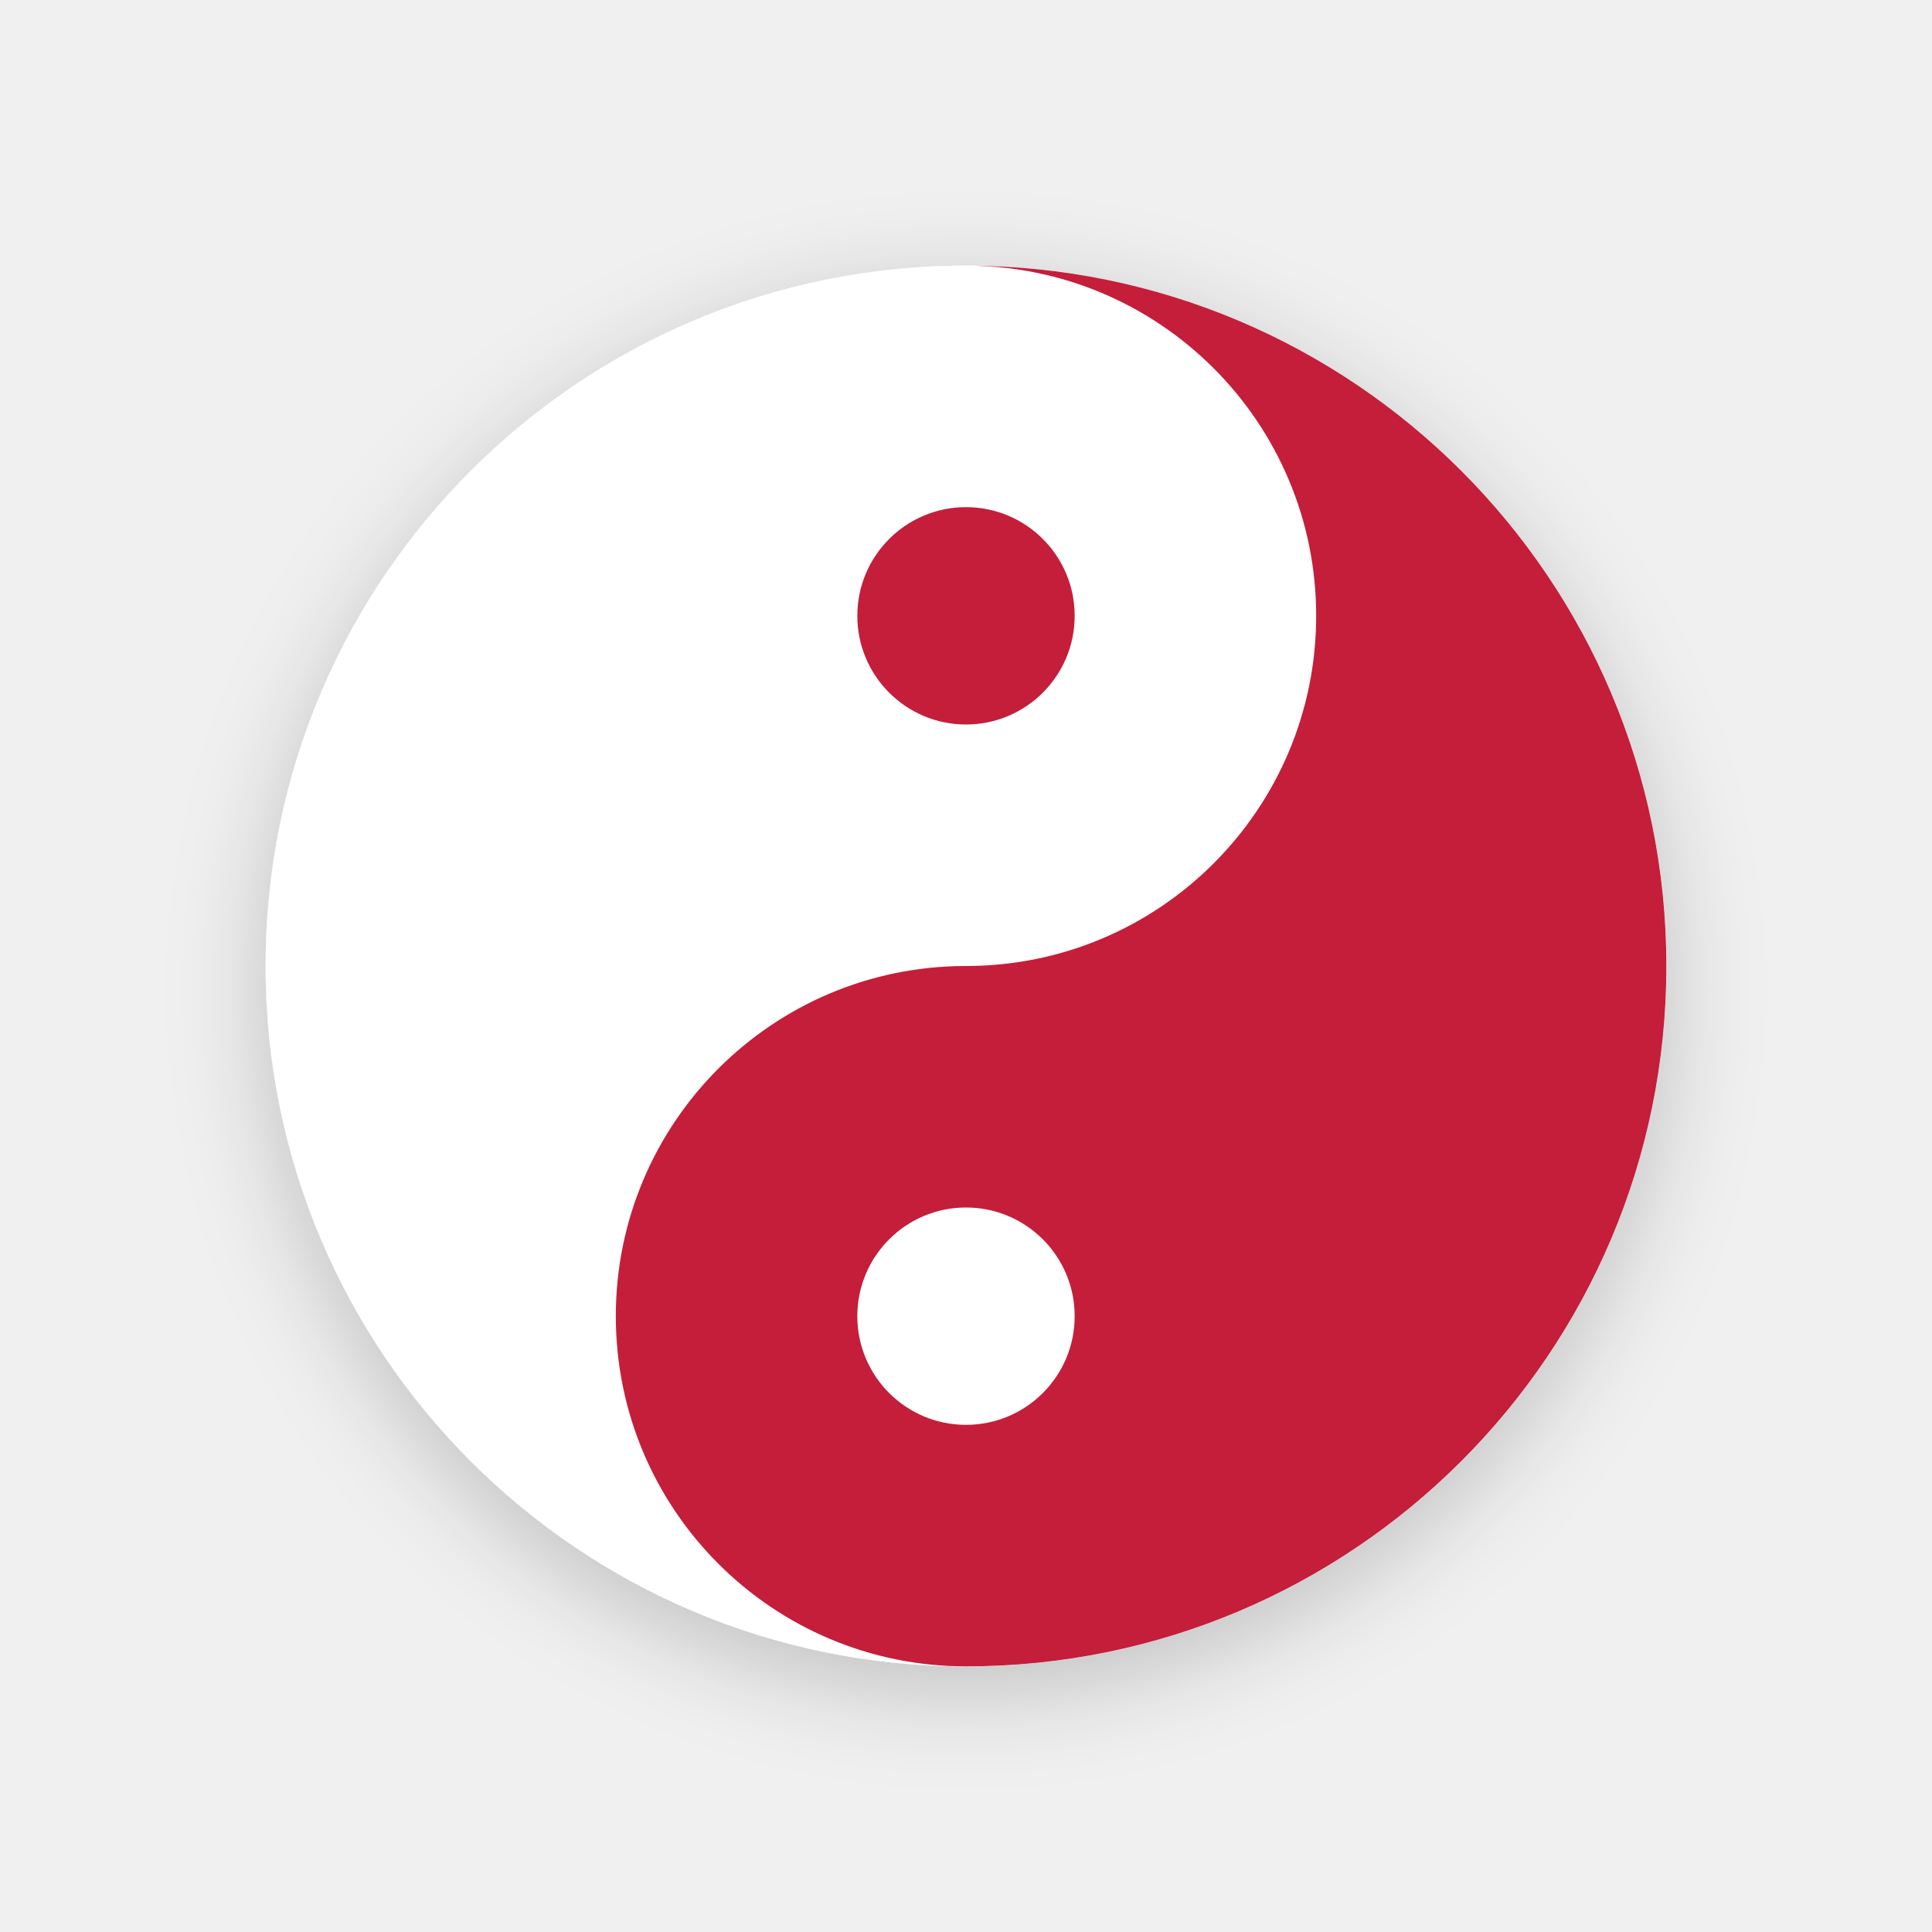
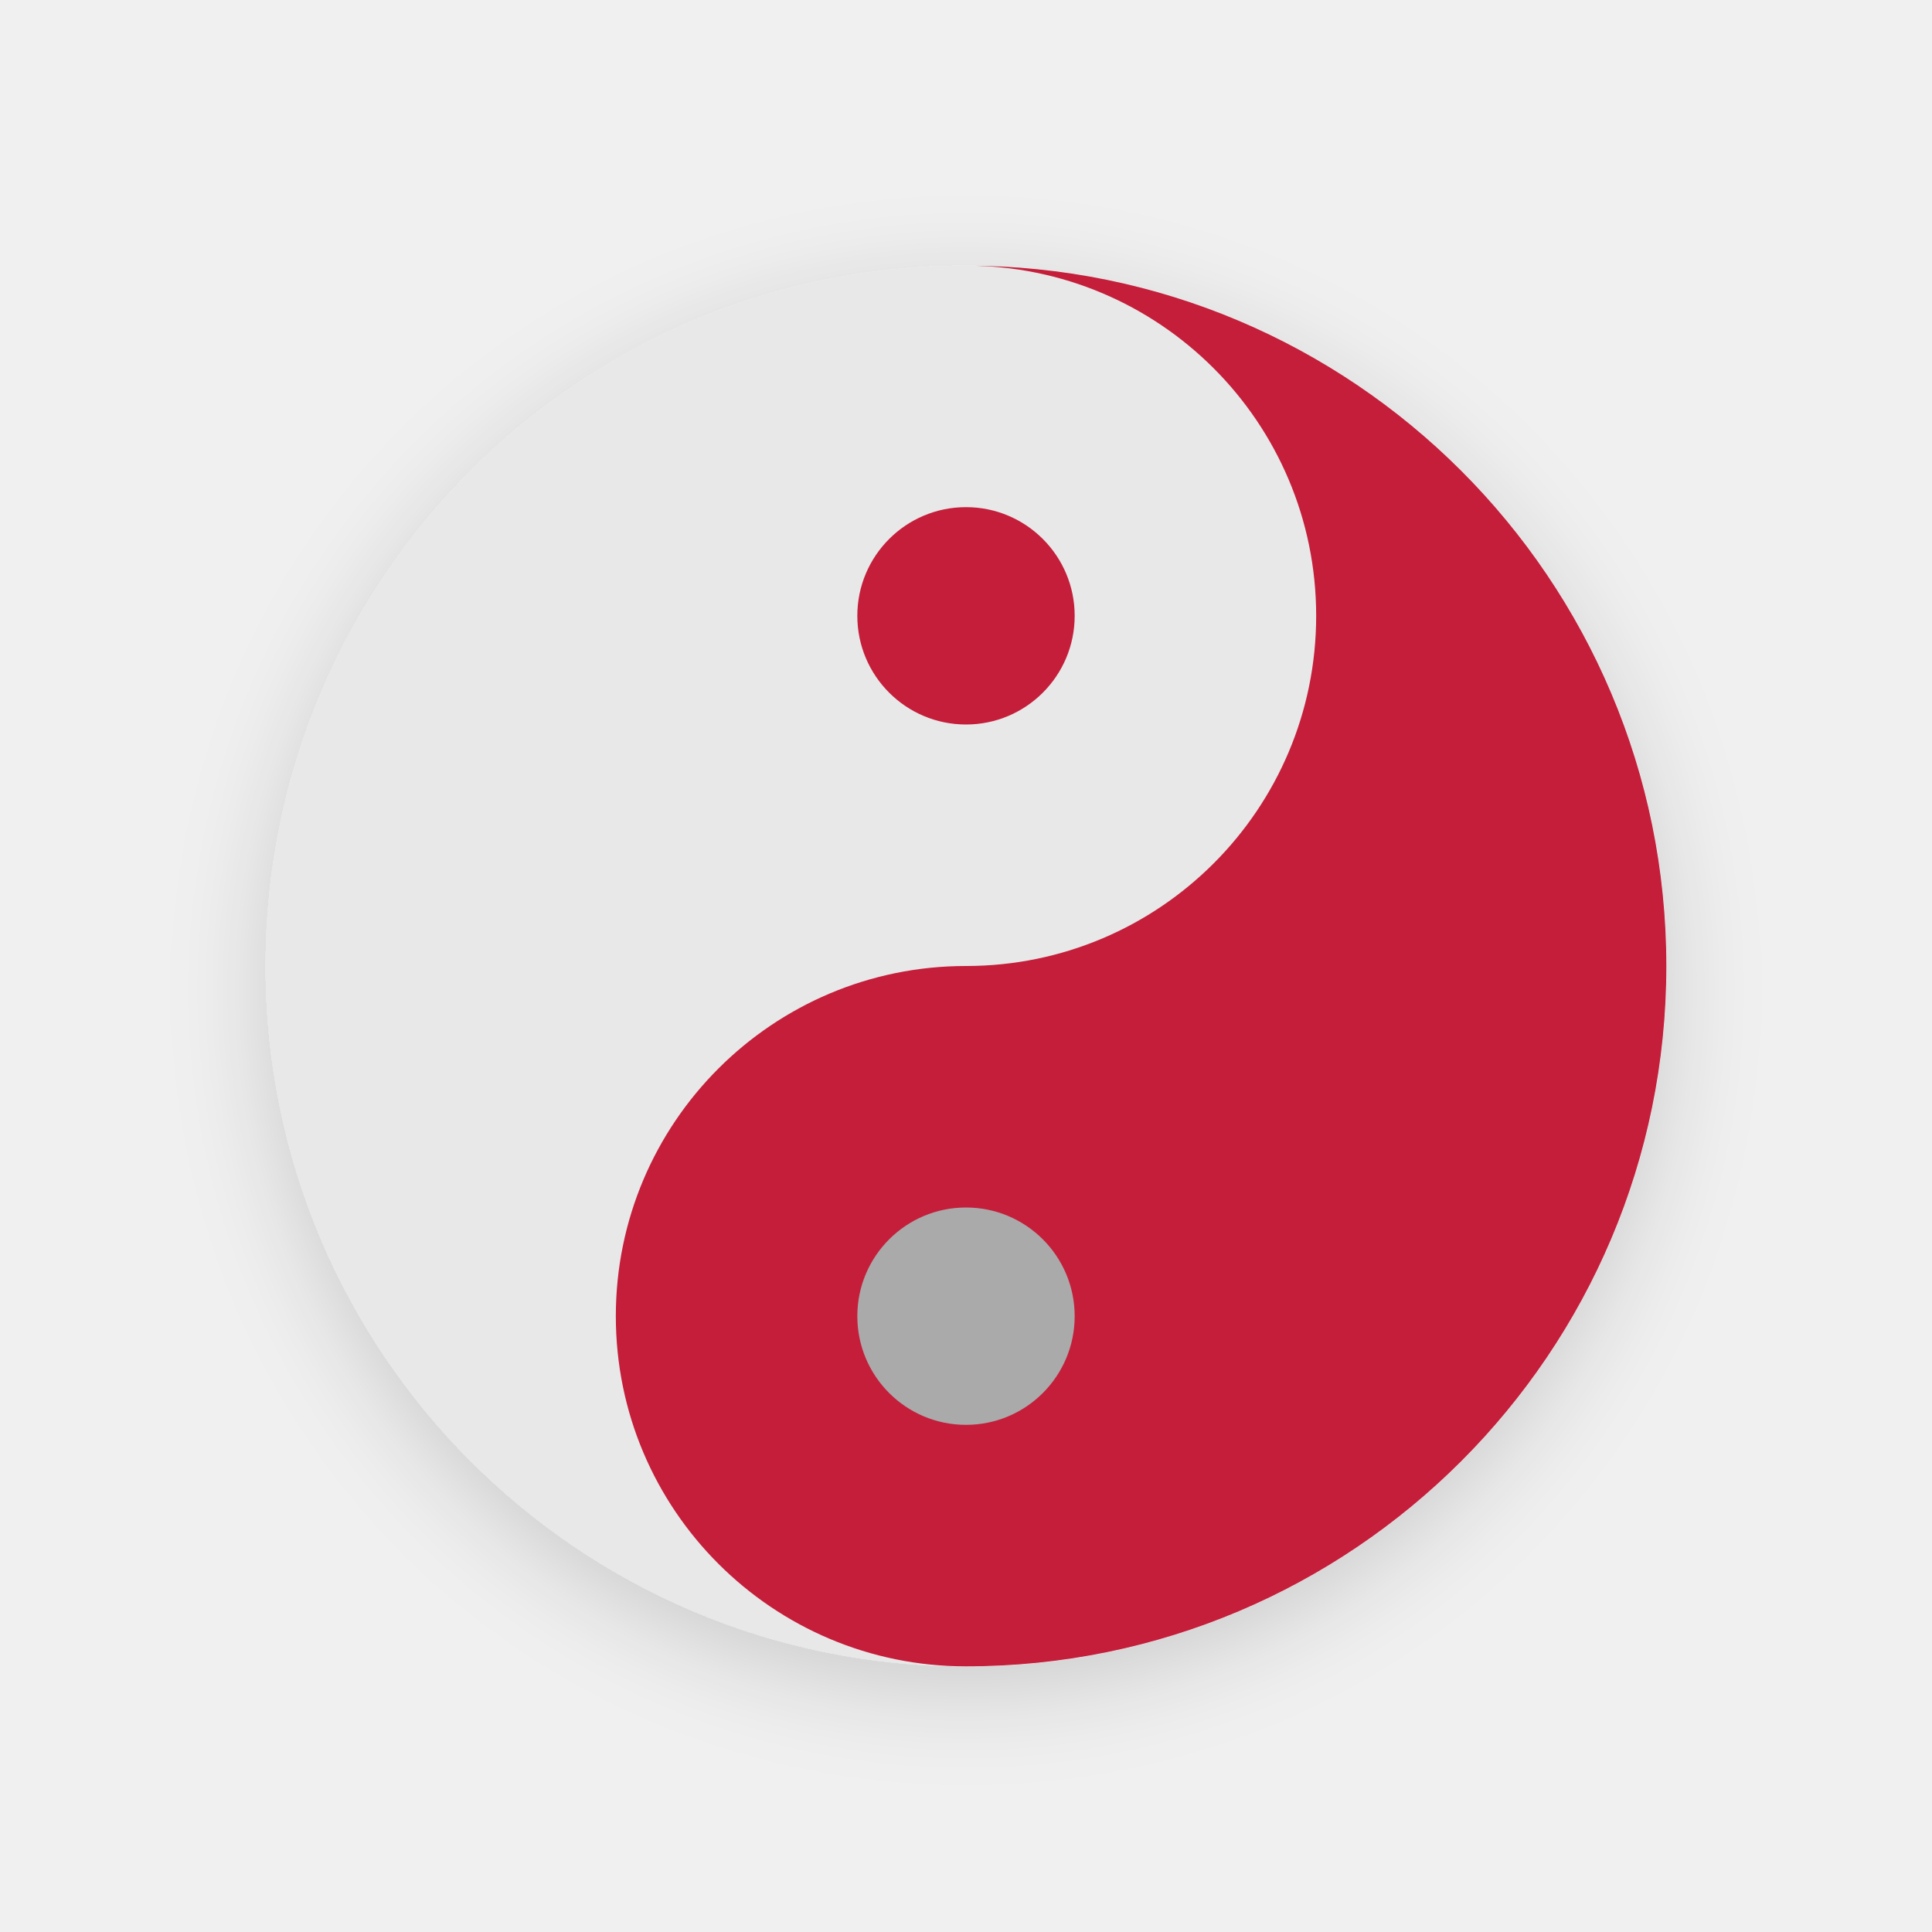
<svg xmlns="http://www.w3.org/2000/svg" width="160" height="160">
  <defs>
    <filter id="shadow" x="-20%" y="-20%" width="140%" height="140%">
-       <feDropShadow dx="0" dy="2" stdDeviation="4" flood-color="#000" flood-opacity="0.2" />
+       <feDropShadow dx="0" dy="2" stdDeviation="4" flood-color="#000" flood-opacity="0.15" />
    </filter>
  </defs>
  <g transform="translate(80,80)">
    <g>
      <animateTransform attributeName="transform" type="rotate" from="0" to="360" dur="2s" repeatCount="indefinite" />
-       <circle cx="0" cy="0" r="58" fill="white" filter="url(#shadow)" />
+       <circle cx="0" cy="0" r="58" fill="#E8E8E8" filter="url(#shadow)" />
      <path d="M0,-58 A58,58 0 0,1 0,58 A29,29 0 0,1 0,0 A29,29 0 0,0 0,-58 Z" fill="#C41E3A" />
      <circle cx="0" cy="-29" r="9" fill="#C41E3A" />
-       <circle cx="0" cy="29" r="9" fill="white" />
+       <circle cx="0" cy="29" r="9" fill="#AAAAAA" />
    </g>
  </g>
</svg>
